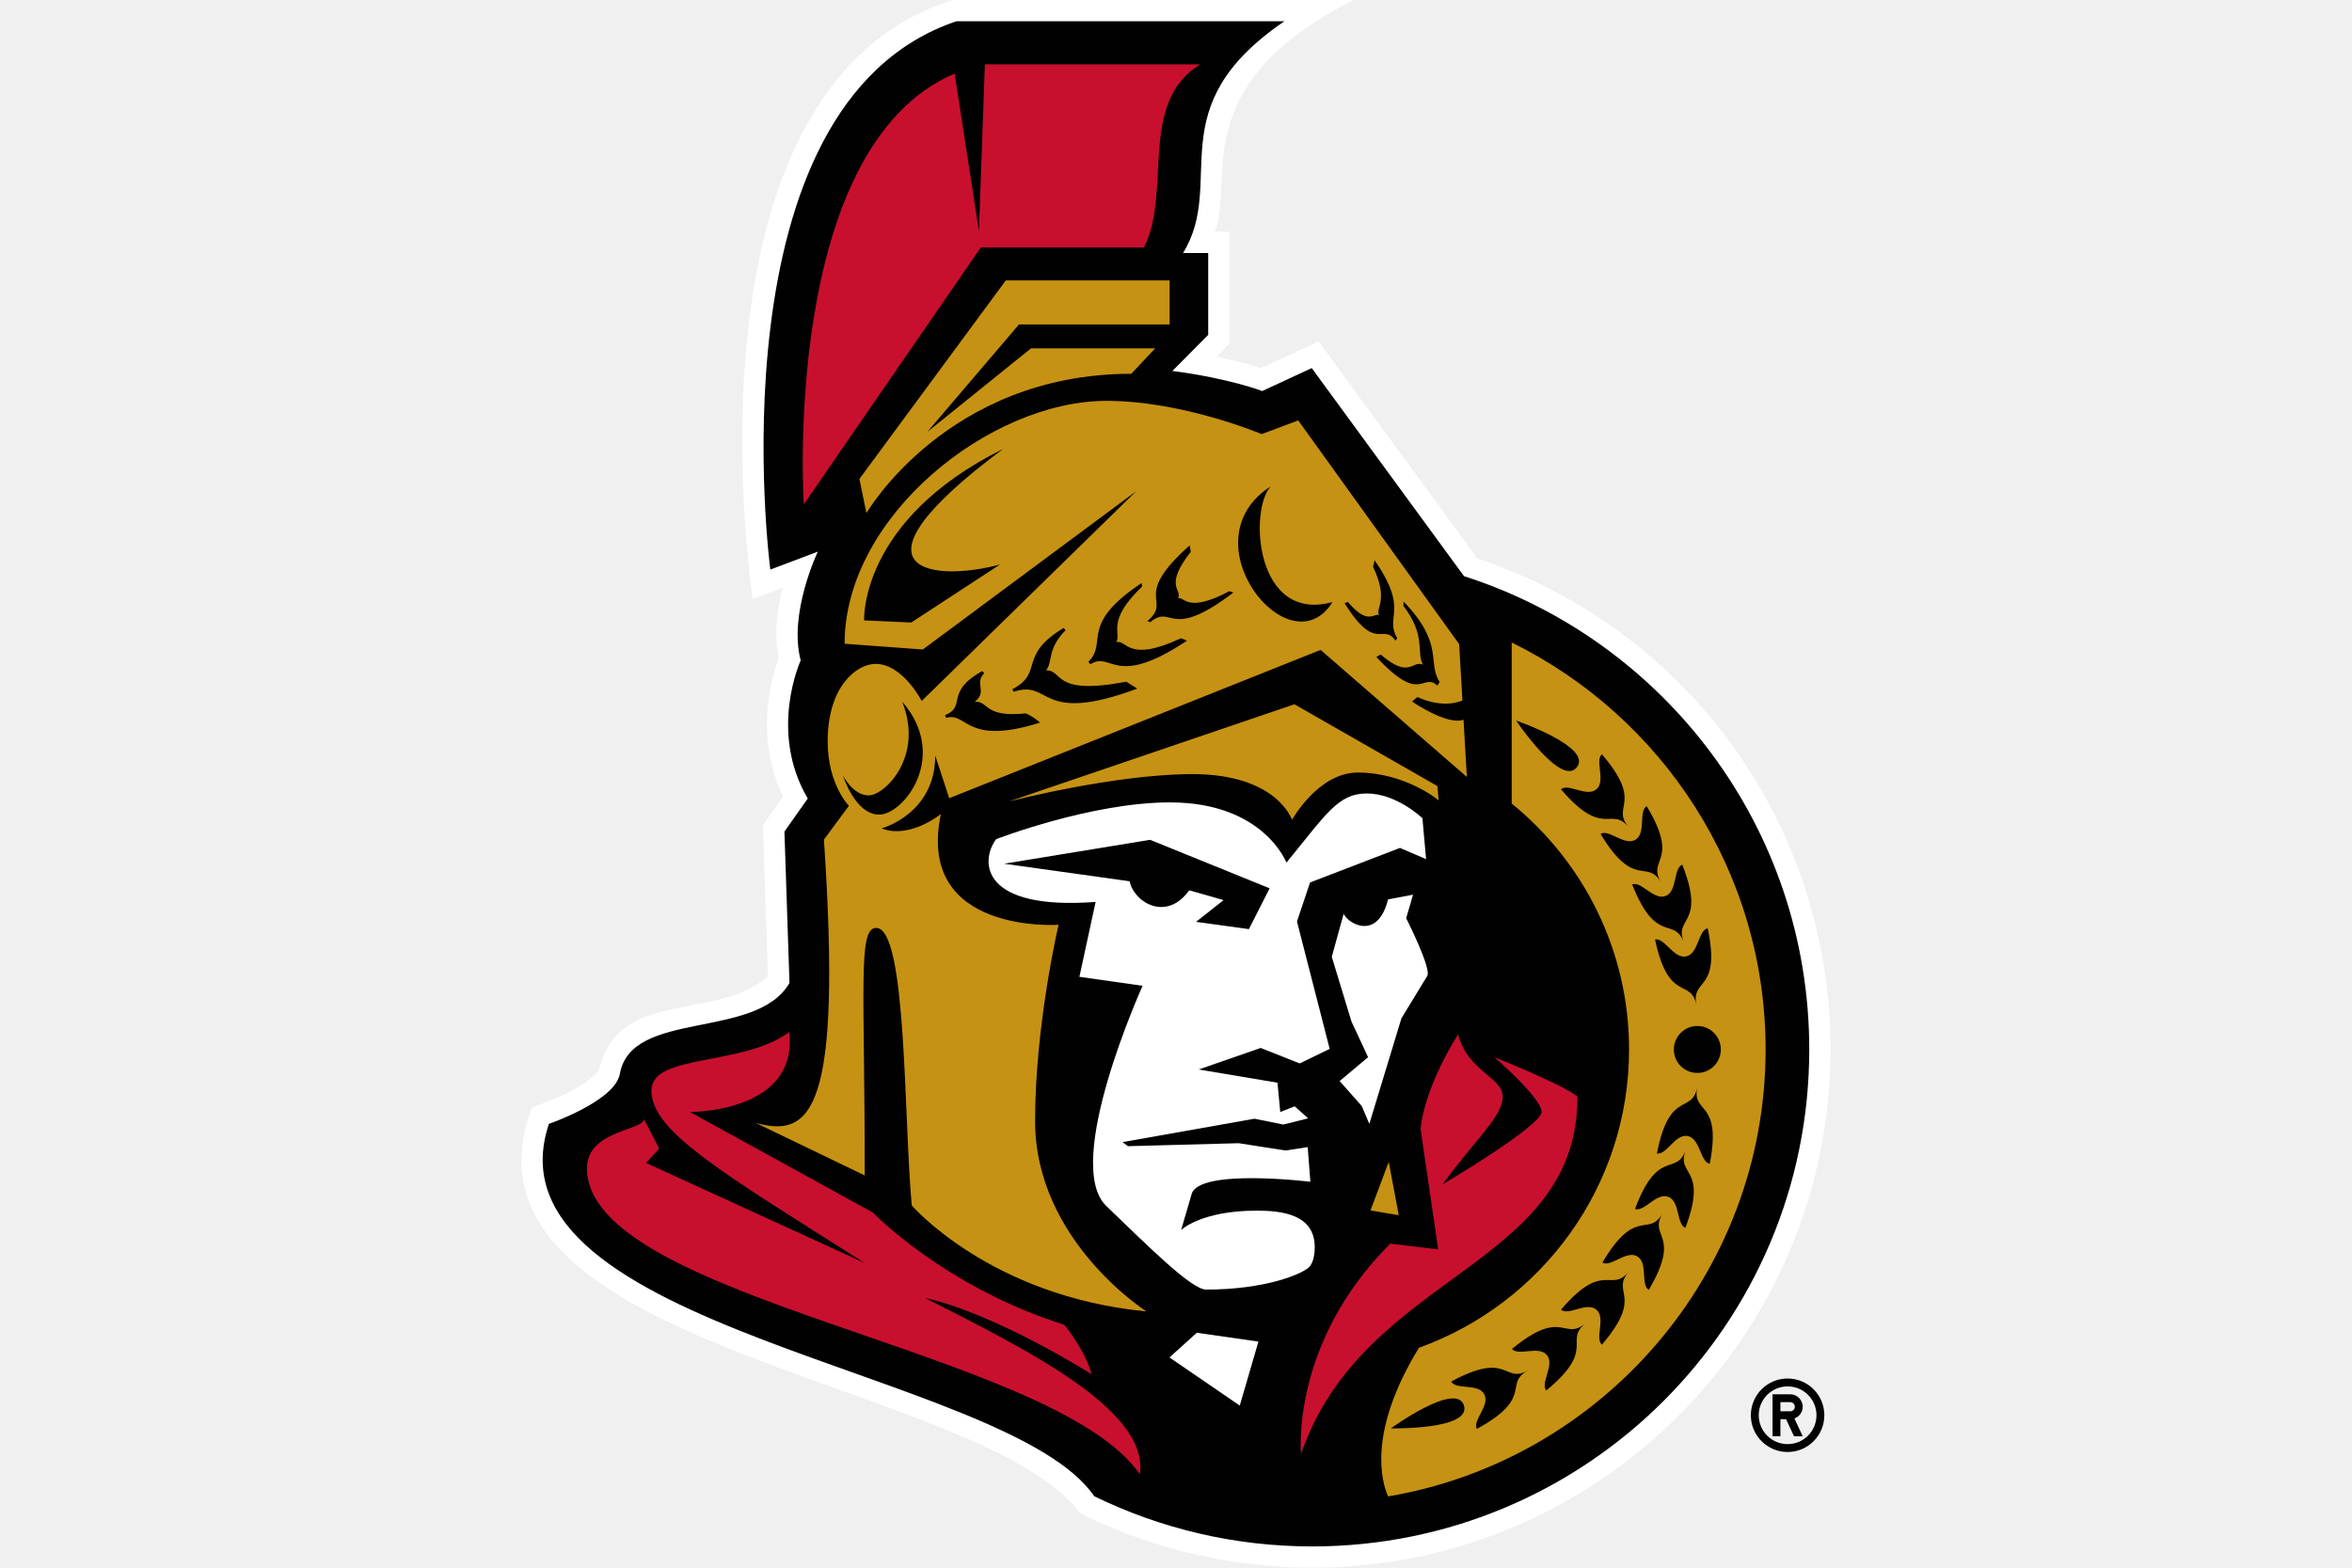
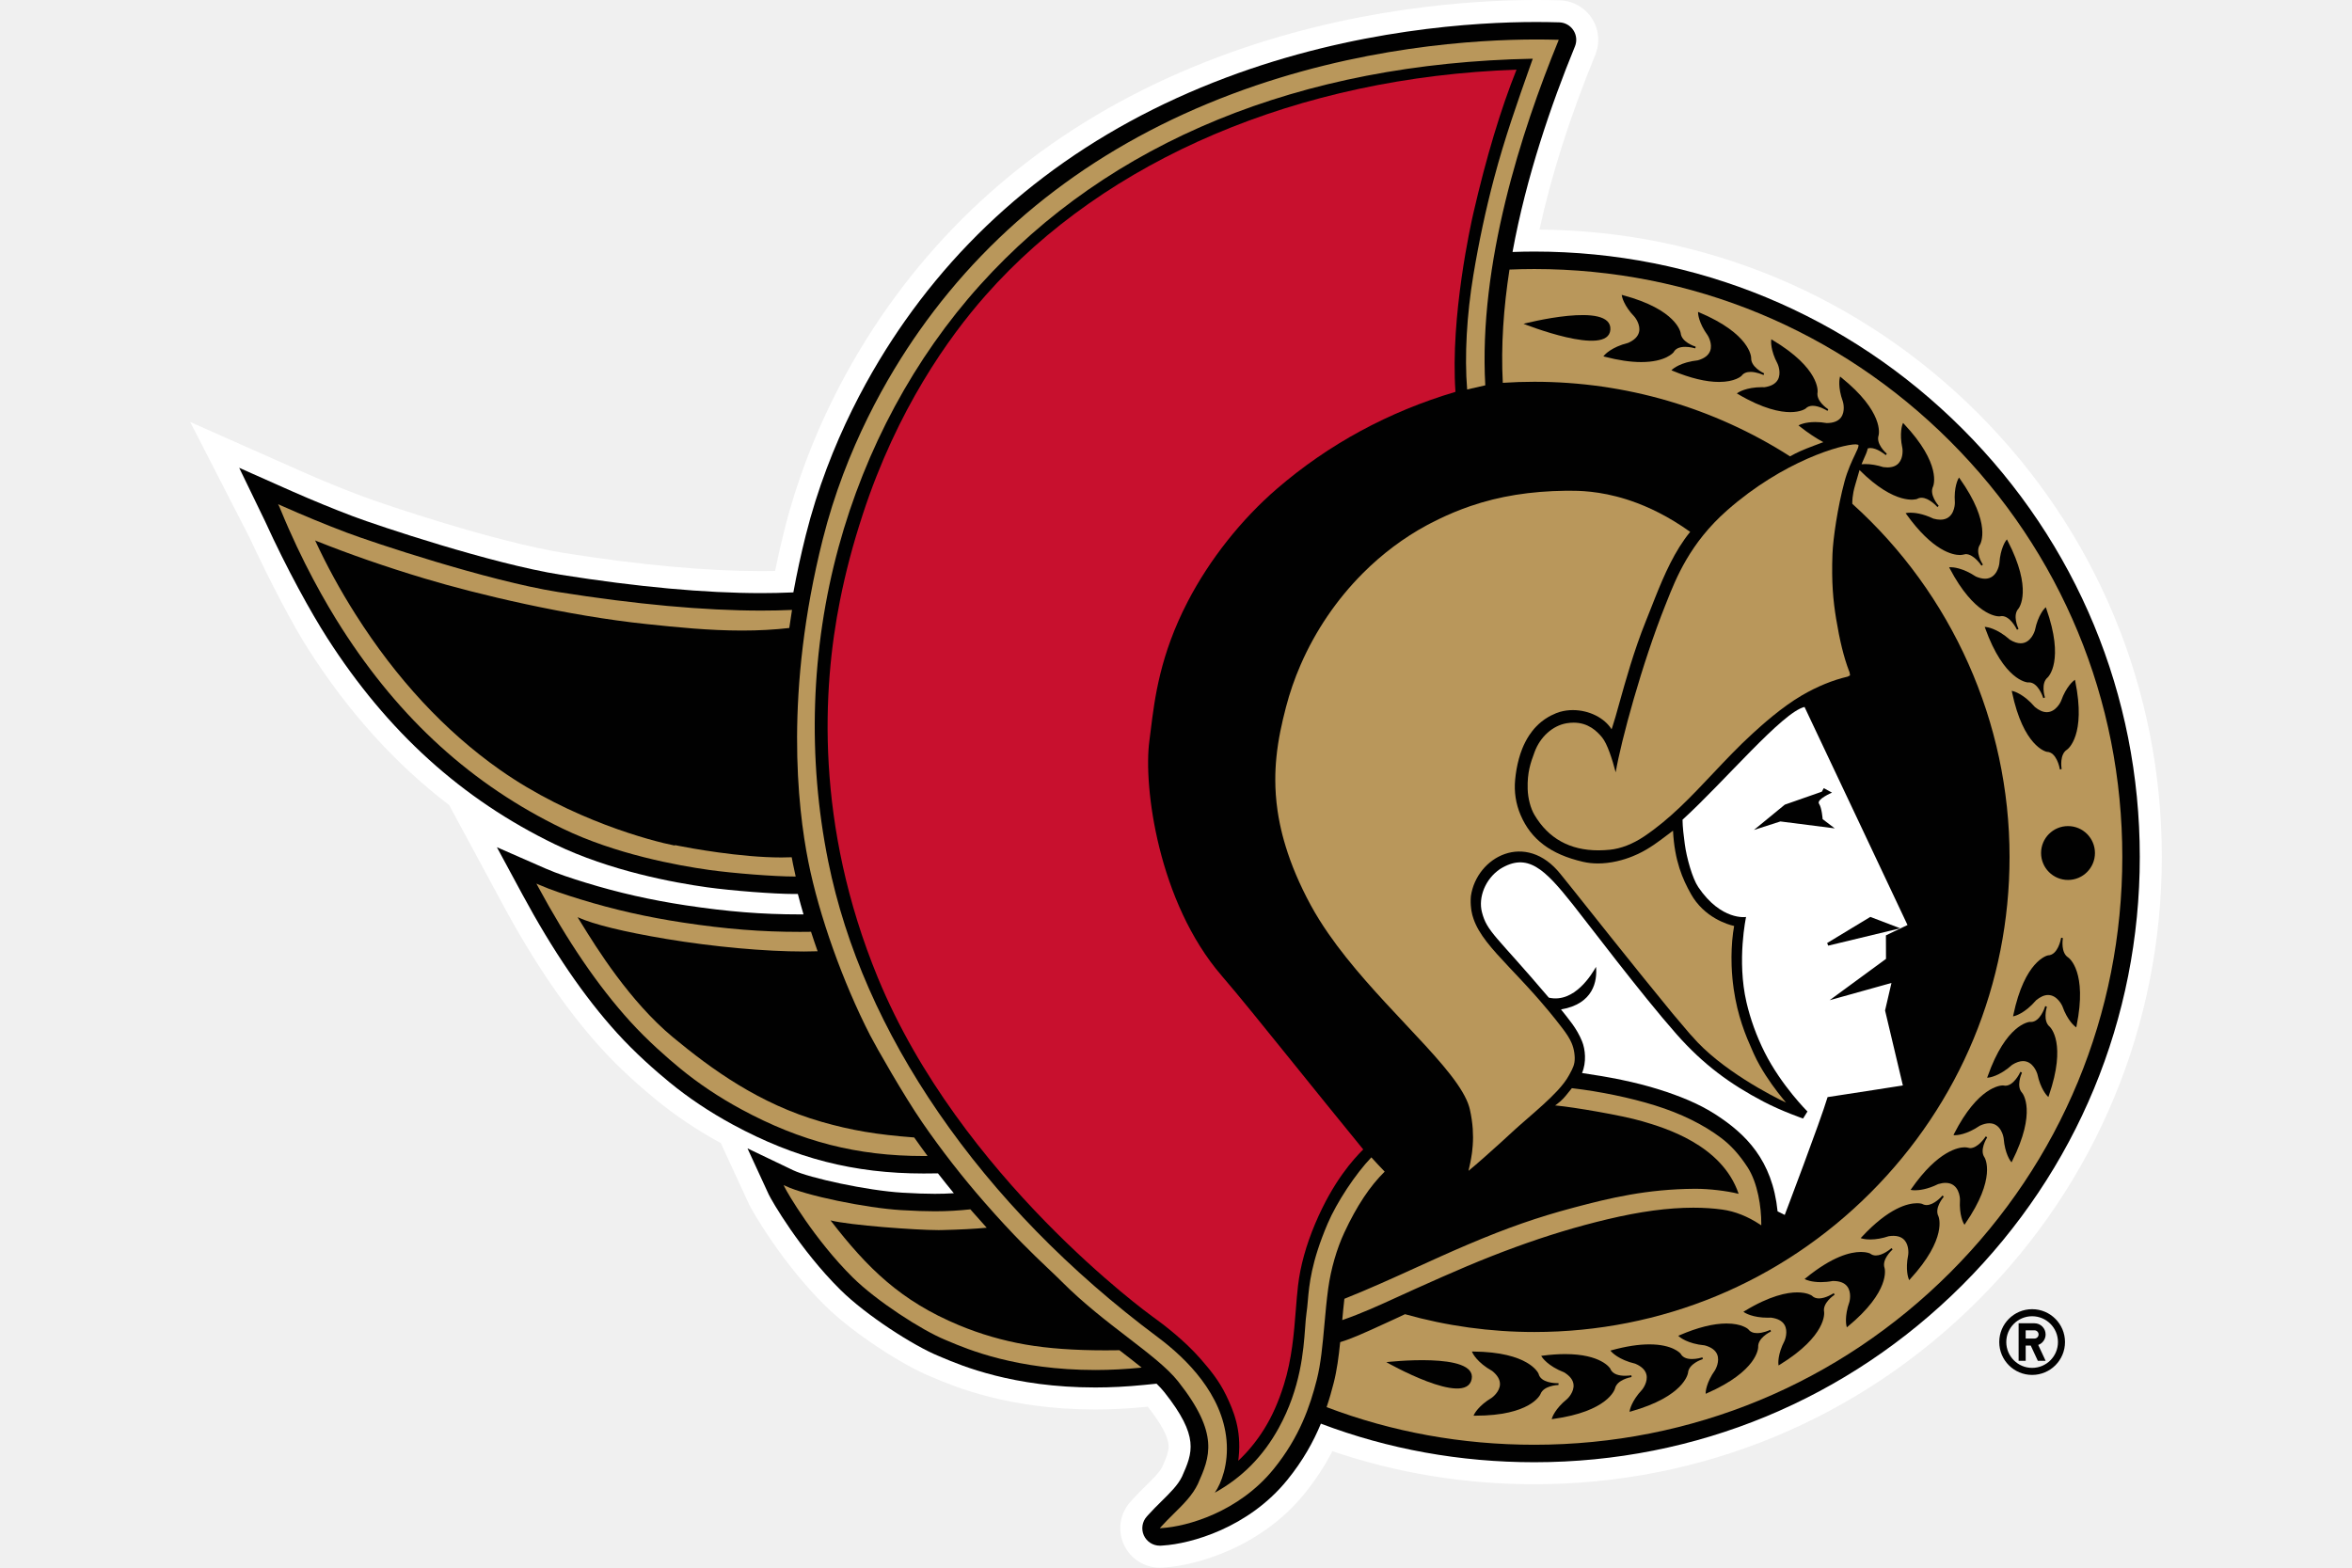
- <svg xmlns="http://www.w3.org/2000/svg" viewBox="0 0 960 640">
-   <path fill="#010101" d="M729.636 562.769c-8.282 0-15.006 6.713-15.006 15 0 8.279 6.724 15.002 15.006 15.002 8.281 0 14.994-6.723 14.994-15.001 0-8.288-6.713-15.001-14.994-15.001zm0 26.783a11.772 11.772 0 0 1-11.783-11.782c0-6.51 5.265-11.774 11.783-11.774 6.51 0 11.78 5.264 11.78 11.774 0 6.512-5.27 11.782-11.78 11.782zm6.163-15.259a5.085 5.085 0 0 0-5.09-5.082h-7.228v17.122h3.213v-6.954H729l3.246 6.954h3.553l-3.389-7.25a5.095 5.095 0 0 0 3.39-4.79zm-5.09 1.872h-4.015v-3.747h4.015c1.033 0 1.877.839 1.877 1.875a1.878 1.878 0 0 1-1.877 1.872z" />
-   <path fill="#FFF" d="M603.02 227.975l-64.81-88.564-23.525 10.886c-3.57-1.142-9.707-2.91-18.185-4.648l5.327-5.372V94.61h-5.977C504.184 73.716 483.405 35 552.442 0H388.939c-114.328 35.912-81.685 244.523-81.685 244.523l12.298-4.65s-4.676 14.817-1.712 28.791c0 0-11.892 28.58 1.81 56.517l-8.248 11.674 2.061 61.736c-21.516 18.776-61.142 4.496-68.989 38.268-6.363 8.522-27.283 15.132-27.283 15.132-37.772 99.012 182.368 110.55 223.555 165.618 0 0 39.314 22.39 94.84 22.39 116.654 0 211.562-94.899 211.562-211.56 0-91.334-57.823-171.461-144.128-200.464z" />
-   <path fill="#010101" d="M597.56 235.221l-62.155-84.95-20.221 9.368s-13.386-5.169-36.65-8.205l14.61-14.733v-33.403h-10.267c17.927-29.128-10.388-59.39 41.378-94.619h-133.89C289.291 42.763 314.42 232.531 314.42 232.531l19.384-7.333s-12.079 25.304-6.981 44.397c0 0-13.306 28.87 2.871 56.404l-9.517 13.48 2.06 61.799c-13.501 23.472-64.53 10.68-69.223 37.088-1.98 11.155-28.96 20.44-28.96 20.44-28.264 84.287 187.103 100.145 222.565 152.016 26.859 13.12 57.054 20.499 88.968 20.499 112.05 0 202.884-90.834 202.884-202.882 0-90.42-59.178-167.03-140.91-193.218z" />
-   <g fill="#C8102E">
-     <path d="M399.563 94.32l-9.917-64.28c-71.047 30.32-61.565 175.861-61.565 175.861l72.236-104.862h66.62c11.532-22.815-2.576-59.188 22.955-74.776h-87.897l-2.432 68.058zM377.56 529.863c29.091 6.515 68.007 31.154 68.007 31.154-2.864-10.263-11.172-20.18-11.172-20.18-48.906-15.432-78.196-45.87-78.196-45.87l-74.56-40.987s44.41.262 40.43-32.587c-19.18 14.101-56.18 8.611-56.18 23.864 0 16.729 29.34 33.75 87.114 70.39l-89.32-40.897 5.393-5.824-6.195-11.967c-.619 4.598-23.308 4.672-23.308 19.952 0 53.89 190.661 73.975 225.651 124.939 4.077-26.535-48.084-51.76-87.664-71.987zM629.216 453.933c0 5.728-40.371 29.551-40.371 29.551 13.55-18.682 24.495-27.698 24.495-35.788 0-7.987-14.294-10.167-18.192-25.457-14.597 23.534-15.322 38.632-15.322 38.632l7.188 49.195-19.552-2.363c-40.923 40.917-36.41 85.817-36.41 85.817 25.719-74.433 112.815-75.507 112.815-145.815-6.498-5.245-33.899-16.086-33.899-16.086s19.248 16.587 19.248 22.314z" />
+ <svg xmlns="http://www.w3.org/2000/svg" viewBox="0 0 960 640" xml:space="preserve">
+   <path fill="#FFF" d="M807.358 168.725c-47.88-47.875-111.376-74.466-178.997-75.003 4.87-22.296 12.45-46.097 22.62-70.942l.187-.469a16.124 16.124 0 0 0-1.453-14.892A16.134 16.134 0 0 0 636.654.14l-.474-.011A326.394 326.394 0 0 0 626.999 0c-25.356 0-75.93 3.023-129.77 23.285-56.891 21.407-102.393 55.928-135.253 102.61-13.545 19.246-31.796 50.563-41.812 90.46a376.57 376.57 0 0 0-3.806 16.738c-1.868.038-3.747.054-5.631.054-22.482 0-49.552-2.48-80.443-7.388-27.442-4.364-73.145-19.65-82.965-23.365a482.88 482.88 0 0 1-21.29-8.654l-8.291-3.662-40.11-17.809 24.1 46.954c9.373 19.986 17.936 36.177 24.233 46.012 16.403 25.612 35.356 46.608 57.348 63.422l21.929 40.61c12.9 23.924 25.973 43.052 39.955 58.487 7.781 8.585 16.393 16.122 22.242 20.928 8.058 6.626 17.063 12.678 26.771 17.984l11.422 24.77c1.203 2.598 13.253 23.86 31.078 41.52 11.506 11.4 31.875 24.393 42.887 28.895l1.357.57c8.389 3.555 30.668 12.992 66.136 12.992 6.558 0 13.45-.357 20.491-1.054l.895-.09c5.311 6.754 8.08 11.8 8.462 15.402.282 2.592-.702 4.998-2.618 9.325-1.006 2.028-3.566 4.55-6.53 7.473l-.118.117c-1.767 1.746-3.773 3.726-5.732 5.919l-.57.638a16.06 16.06 0 0 0-2.485 17.788c2.682 5.508 8.372 9.069 14.498 9.069.335 0 .67-.01 1.016-.027l.847-.058c12.827-.804 39.305-8.043 57.173-30.088 4.481-5.53 8.255-11.272 11.411-17.393 26.26 8.957 53.947 13.497 82.438 13.497 68.409 0 132.719-26.644 181.094-75.013 48.37-48.38 75.014-112.69 75.014-181.1 0-68.403-26.644-132.718-75.014-181.093" />
+   <path fill="#010101" d="M801.004 175.079c-46.678-46.677-108.731-72.38-174.745-72.38-2.9 0-5.892.065-8.899.171 5.631-30.838 15.914-60.542 25.293-83.47l.186-.463a7.117 7.117 0 0 0-.639-6.59 7.142 7.142 0 0 0-5.78-3.225l-.49-.01a309.212 309.212 0 0 0-8.93-.129c-24.744 0-74.099 2.954-126.604 22.711-55.172 20.758-99.268 54.193-131.069 99.374-13.109 18.618-30.769 48.913-40.45 87.474a369.252 369.252 0 0 0-5.056 23.29l-.868.038c-3.986.175-8.1.266-12.225.266-22.956 0-50.499-2.523-81.858-7.5-28.113-4.47-74.727-20.054-84.733-23.838-7.893-2.986-16.127-6.36-24.51-10.05l-3.8-1.68-18.197-8.086 10.538 21.769c9.017 19.778 18.847 37.464 25.362 47.64 24.541 38.322 54.964 65.897 93.003 84.296 22.471 10.869 48.514 15.654 62.038 17.538 10.128 1.41 27.383 2.74 35.505 2.74h.011l1.565-.015c.708 2.74 1.48 5.524 2.31 8.345-.485 0-.969.005-1.448.005-15.499 0-29.454-1.112-46.672-3.714-14.248-2.156-27.56-5.174-40.695-9.213-5.663-1.746-11.565-3.652-16.414-5.775l-19.922-8.73 10.331 19.135c12.56 23.275 25.223 41.829 38.71 56.715 7.414 8.18 15.669 15.403 21.29 20.023 7.791 6.408 16.53 12.252 25.973 17.372 25.488 13.801 49.498 19.96 77.84 19.96.361 0 .728-.006 1.101-.011l4.78-.043a378.895 378.895 0 0 0 6.482 8.106c-2.618.17-5.088.245-7.76.245-3.683 0-7.893-.15-13.242-.463-14.365-.846-38.007-6.03-44.511-9.133l-18.713-8.958 8.69 18.847c1.065 2.288 12.615 22.428 29.253 38.912 10.448 10.346 29.778 22.8 40.035 26.99l1.389.585c7.925 3.358 28.985 12.278 62.623 12.278h.005c6.265 0 12.854-.34 19.597-1.01l5.381-.538c1.24 1.213 2.326 2.39 3.225 3.523 14.318 18.107 11.507 24.605 7.18 34.372-1.65 3.465-4.769 6.536-8.377 10.097l-.106.106c-1.762 1.74-3.583 3.534-5.355 5.52l-.57.633a7.133 7.133 0 0 0 5.318 11.885c.149 0 .298 0 .452-.011l.846-.059c11.364-.708 34.846-7.153 50.755-26.777 6.45-7.957 10.703-15.7 13.705-22.97 27.548 10.447 56.859 15.748 87.122 15.748 66.008 0 128.067-25.707 174.744-72.384s72.379-108.737 72.379-174.74c0-66.008-25.702-128.067-72.38-174.744" />
+   <path fill="#B9975B" d="M866.25 349.82c0 64.103-24.962 124.369-70.293 169.7-45.325 45.325-105.59 70.292-169.693 70.292-29.518 0-58.014-5.173-84.79-15.355 1.154-3.428 2.085-6.733 2.884-9.862 1.32-5.152 2.06-10.762 2.656-16.67 2.48-.74 5.838-1.985 12.513-4.987 7.92-3.566 13.108-6.03 13.944-6.424 17.096 4.822 34.856 7.27 52.793 7.27 51.808 0 100.513-20.177 137.152-56.811 36.634-36.634 56.811-85.344 56.811-137.152 0-54.869-23.392-107.395-64.182-144.146-.027-.65-.064-3.572 1.181-7.697.298-.984.602-2.043.9-3.092.298-1.059.585-2.06.867-2.986 14.647 14.647 23.174 11.938 23.477 11.8a3.54 3.54 0 0 1 1.831-.495c3.002 0 6.11 3.38 6.456 3.763l.043.053.053-.058-.053.048.245-.256.25-.26v-.006c-.426-.484-3.902-4.64-2.278-7.904.154-.362 3.608-9.08-11.874-25.52l-.384-.41-.213.521c-.058.15-1.383 3.598-.074 9.745l.053.405c0 .037.42 3.518-1.506 5.706-1.043 1.186-2.608 1.788-4.636 1.788l-1.671-.117c-2.603-.83-5.099-1.25-7.414-1.25l-1.49.063c.276-.702.59-1.426.952-2.203.666-1.432 1.294-2.88 1.608-4.263l.974-.155c2.826 0 5.945 2.565 6.312 2.874l.053.048.043-.064-.048.059.213-.293.207-.293c-.462-.404-4.508-4.055-3.342-7.51.101-.383 2.32-9.495-15.286-23.642l-.442-.356-.133.548c-.037.154-.872 3.758 1.272 9.665l.102.389c.01.037.974 3.688-.895 6.131-1.139 1.496-3.118 2.257-5.817 2.262a26.916 26.916 0 0 0-4.604-.415c-4.13 0-6.307 1.07-6.397 1.118l-.5.25.441.351c3.625 2.88 6.829 4.945 9.698 6.488l-.932.352c-.83.314-1.682.644-2.592.968-2.24.81-4.45 1.735-5.908 2.374a44.389 44.389 0 0 0-4.146 2.113c-31.141-19.922-67.232-30.454-104.377-30.454-4.274 0-8.59.143-12.875.425-.804-15.147.33-30.784 2.725-46.235 3.38-.144 6.776-.219 10.15-.219 64.103 0 124.368 24.968 169.693 70.293 45.33 45.33 70.293 105.596 70.293 169.699" />
+   <path fill="#FFF" d="m772.024 401.285-2.608 11.236 7.265 30.609s-21.262 3.332-30.726 4.758c-2.91 9.767-17.489 48.093-17.489 48.093l-2.917-1.442c-2.118-20.939-13.018-31.647-25.467-39.663-6.988-4.492-14.972-7.573-22.588-9.995-10.288-3.268-20.965-5.248-31.764-6.829 1.863-4.385 1.346-9.67-.006-12.976-2.214-5.429-5.556-9.122-8.574-12.976 13.29-2.262 14.828-11.661 14.296-17.393-1.677 2.927-8.782 14.95-19.272 12.582-21.561-25.404-25.234-26.782-27.32-34.979-1.49-5.854 1.261-13.38 7.414-17.537 11.251-6.993 18.272.107 29.656 14.419 6.052 7.605 27.91 36.607 42.281 52.91 10.99 12.475 21.987 20.5 35.612 27.638 7.489 3.928 16.132 6.888 16.132 6.888l1.788-2.859s-10.66-10.623-17.451-24.12c-3.338-6.627-5.86-13.658-7.452-20.513-3.97-17.128-.154-34.782-.154-34.782s-10.097 1.666-19.496-12.183c-2.464-3.63-4.774-12.092-5.504-17.484-.516-3.843-.878-6.823-.936-10.032 17.276-15.76 40.796-43.953 49.796-46.044 2.72 5.647 42.036 89.022 42.036 89.022l-8.814 4.23.037 9.592-23.013 16.877 25.239-7.047z" />
+   <path fill="#C8102E" d="M505.402 596.347c.106-.766.165-1.309.18-1.474 1.15-11.177-2.054-18.92-5.141-25.297-2.911-6.014-6.749-10.629-10.432-14.84-6.573-7.53-15.19-14.103-19.735-17.35-.782-.559-78.484-56.774-111.978-138.27-25.707-62.5-22.588-118.21-15.45-153.94 2.357-11.81 5.28-22.875 9.196-34.84l.123-.393c13.976-42.755 34.968-72.188 50.116-89.352 49.082-55.635 127.901-89.108 216.71-92.147-6.429 16.037-12.353 35.74-17.632 58.653-.985 4.29-9.426 42.094-7.292 72.874-27.282 8.1-51.755 21.37-72.762 39.46-14.631 12.598-27.591 28.975-36.496 46.113-11.326 21.811-13.513 39.524-15.11 52.457-.192 1.56-.378 3.06-.57 4.492-2.496 18.586 3.593 65.774 29.497 95.82 7.1 8.244 16.957 20.47 29.438 35.941l.16.202c8.298 10.289 17.66 21.897 28.193 34.793-3.795 3.81-12.22 12.79-19.63 30.359-3.704 8.782-6.05 17.27-6.977 25.223-.367 3.13-.623 6.413-.9 9.878-.745 9.458-1.58 20.113-4.901 30.667-2.22 7.063-4.774 12.795-8.032 18.038-3.023 4.875-6.802 9.458-10.575 12.933" />
+   <path fill="#010101" d="m763.394 374.32-17.623 10.671.437 1.065 29.385-7.079zM743.926 334.402s-.282-4.508-1.464-6.28c-1.181-1.772 5.29-4.535 5.29-4.535l-3.347-1.83-.809 1.452-15.11 5.29-12.593 10.326 10.8-3.475 22.188 2.831-4.955-3.779z" />
+   <g fill="#010101">
+     <path d="M683.116 143.779c.756-1.448 2.342-2.177 4.71-2.177 1.933 0 3.716.5 4.056.601l.07.016.095-.34.043-.362c-.591-.186-5.76-1.89-6.094-5.525-.064-.393-1.709-9.623-23.525-15.466l-.543-.144.096.553c.026.16.718 3.806 5.088 8.356l.234.288c.021.032 2.374 2.991 1.65 5.977-.442 1.83-1.948 3.32-4.412 4.412-6.962 1.74-9.67 4.945-9.783 5.083l-.357.436.543.139c5.541 1.453 10.55 2.187 14.882 2.187 9.947 0 13.082-3.816 13.247-4.034" />
+     <path d="M714.518 151.827c2.352 0 4.758 1.038 5.221 1.246l.064.031.149-.33.09-.35c-.558-.267-5.444-2.667-5.28-6.313-.005-.394-.356-9.767-21.156-18.559l-.521-.219.02.56c.006.16.187 3.863 3.876 8.968l.197.33c.02.032 1.942 3.289.814 6.147-.692 1.746-2.39 3.018-4.982 3.758-7.132.76-10.256 3.565-10.39 3.688l-.415.378.522.218c7.25 3.012 13.604 4.545 18.9 4.545 6.54 0 9.064-2.347 9.213-2.496.761-1.064 2.001-1.602 3.678-1.602" />
+     <path d="M741.868 160.107c.048-.388.99-9.718-18.4-21.3l-.484-.293-.059.565c-.015.159-.346 3.842 2.598 9.399l.154.367c.016.037 1.474 3.523-.042 6.2-.927 1.634-2.784 2.657-5.45 3.034l-.959-.016c-6.53 0-9.707 2.145-9.84 2.236l-.464.314.485.287c10.288 6.073 17.266 7.35 21.305 7.35 4.231-.005 6.126-1.335 6.26-1.437.718-.76 1.702-1.15 2.921-1.15 2.65 0 5.589 1.81 5.935 2.028l.064.038.191-.304.139-.335c-.517-.335-5.025-3.39-4.354-6.983M800.975 226.492l1.357-.277c3.183 0 6.078 4.183 6.398 4.662l.037.053.298-.202.26-.25c-.335-.516-3.23-5.13-1.165-8.143.202-.341 4.827-8.495-8.228-26.92l-.33-.458-.282.49c-.075.132-1.88 3.384-1.416 9.68l-.01.362c0 .272-.144 6.67-5.882 6.67-.883 0-1.868-.155-2.874-.432-4.396-2.113-7.76-2.427-9.367-2.427-.89 0-1.384.09-1.405.096l-.554.106.33.458c10.762 14.999 18.873 16.622 21.864 16.622l.969-.09z" />
+     <path d="m816.155 251.62.9-.117c3.395 0 5.897 4.965 6.174 5.53l.031.058.32-.154.298-.219c-.266-.553-2.491-5.53-.032-8.223.25-.308 5.955-7.75-4.44-27.799l-.26-.5-.34.447c-.102.128-2.321 3.082-2.742 9.351l-.058.405c-.043.24-.953 5.86-5.79 5.86-1.134 0-2.412-.314-3.742-.894-5.45-3.614-9.469-3.8-10.22-3.8l-.691.032.26.495c9.98 18.995 19.119 19.538 20.13 19.538l.202-.01z" />
+     <path d="m827.717 278.606.437-.027c3.65 0 5.599 5.679 5.823 6.355l.02.074.341-.116.325-.165c-.18-.591-1.703-5.823 1.107-8.154.288-.272 6.967-6.856-.559-28.145l-.186-.532-.404.394c-.117.111-2.731 2.735-4.013 8.904l-.107.372c-.016.048-1.549 5.057-5.743 5.057-1.341 0-2.826-.5-4.38-1.459-5.376-4.753-9.554-5.173-9.73-5.184l-.564-.053.197.532c7.638 21.253 16.979 22.12 17.436 22.147" />
+     <path d="M830.583 288.64c-4.662-5.445-8.75-6.44-8.92-6.483l-.543-.123.112.549c4.636 22.103 13.764 24.254 14.216 24.344 3.954.075 5.19 6.387 5.322 7.132l.016.075.352-.064.34-.128c-.096-.607-.883-5.998 2.225-7.92.32-.223 7.845-5.822 3.332-27.953l-.117-.548-.453.335c-.122.096-3.082 2.337-5.2 8.266l-.154.346c-.021.048-1.99 4.274-5.684 4.274-1.533 0-3.178-.724-4.844-2.103M657.292 134.579c.798-11.816-35.447-2.39-35.447-2.39s34.675 13.812 35.447 2.39M636.072 565.065l.07.346v-.043l.01.043-.021-.718-.314.005c-1.166 0-6.999-.186-7.83-3.875-.149-.362-4.066-8.883-26.643-9.064h-.565l.235.511c.069.16 1.847 3.96 8.058 7.425 2.15 1.73 3.21 3.56 3.161 5.445-.08 3.07-3.124 5.312-3.156 5.338l-.197.154c-5.487 3.274-7.121 6.653-7.19 6.797l-.24.51.772.006c22.402 0 26.378-8.43 26.543-8.808 1.266-3.407 6.7-3.705 7.318-3.726l-.01-.346z" />
+     <path d="m665.915 562.173-.058-.34.117.33-.006-.038.016.037-.122-.707-.07.01.06.229v.112l-.06-.34c-.265.042-1.234.185-2.442.185-2.284 0-5.18-.49-6.084-2.906-.149-.244-3.763-5.945-18.426-5.945-2.837 0-5.94.219-9.224.65l-.553.074.298.474c.096.15 2.384 3.667 9.01 6.238 2.37 1.42 3.673 3.087 3.88 4.955.347 3.06-2.357 5.695-2.384 5.721l-.303.288c-4.875 3.955-6.009 7.478-6.052 7.627l-.17.537.559-.074c22.375-3.066 25.164-12.018 25.276-12.423.782-3.534 6.1-4.582 6.733-4.694h.005z" />
+     <path d="m694.86 554.143-.074.02c-.362.113-2.21.655-4.178.655-2.29 0-3.843-.713-4.636-2.176-.123-.155-3.204-3.811-12.769-3.811-4.45 0-9.612.803-15.344 2.384l-.543.15.362.43c.117.133 2.869 3.306 9.793 4.934 2.534 1.08 4.056 2.55 4.524 4.375.767 2.975-1.549 5.967-1.575 5.999l-.218.282c-4.317 4.609-4.961 8.27-4.988 8.425l-.09.559.543-.155c21.737-6.12 23.264-15.376 23.323-15.786.282-3.62 5.434-5.392 6.02-5.583l-.107-.33.165.314-.011-.037.021.032-.218-.681z" />
+     <path d="m722.572 542.892-.064.032.122.202.032.107-.154-.309c-.469.218-2.927 1.315-5.307 1.315-1.623 0-2.837-.522-3.64-1.602-.101-.096-2.57-2.326-8.851-2.326-5.365 0-11.821 1.612-19.187 4.795l-.517.224.42.372c.128.117 3.29 2.88 10.374 3.54 2.661.718 4.375 1.964 5.088 3.704 1.166 2.842-.713 6.126-.734 6.153l-.117.234c-3.694 5.205-3.832 8.957-3.832 9.117l-.016.564.516-.229c20.683-9.064 20.922-18.441 20.917-18.857-.213-3.619 4.64-6.088 5.2-6.36l-.15-.314.203.287-.016-.031.021.031-.308-.649z" />
+     <path d="m748.466 527.928-.053.037.143.187.043.106-.186-.293c-.33.219-3.31 2.108-5.993 2.108-1.182 0-2.145-.372-2.917-1.15-.074-.053-1.91-1.314-5.966-1.314-4.066 0-11.097 1.32-21.465 7.627l-.48.292.469.31c.128.084 3.21 2.107 9.484 2.107l1.278-.032c2.735.34 4.604 1.341 5.556 2.964 1.55 2.656.139 6.164.123 6.2l-.085.235c-2.944 5.669-2.56 9.41-2.54 9.57l.065.559.479-.293c19.235-11.837 18.176-21.151 18.117-21.566-.713-3.556 3.758-6.675 4.269-7.015l-.192-.293.24.26-.022-.036.032.032-.399-.602z" />
+     <path d="m772.045 509.534-.053.043v.005c-.362.309-3.486 2.96-6.34 2.96-.877 0-1.644-.25-2.346-.794-.048-.021-1.288-.644-3.752-.644-4.311 0-11.726 1.858-22.546 10.688l-.431.356.505.245c.086.043 2.172 1.032 6.11 1.032 1.56 0 3.21-.154 4.839-.468h.202c2.666 0 4.593.745 5.721 2.204 1.88 2.416.974 6.057.964 6.094l-.053.245c-2.135 6.02-1.23 9.67-1.193 9.83l.139.543.436-.357c17.415-14.375 15.078-23.46 14.967-23.86-1.203-3.427 2.794-7.126 3.252-7.542l-.23-.255.278.218-.027-.032.032.027-.474-.538z" />
+     <path d="m792.859 488.06-.043.053c-.351.405-3.443 3.848-6.456 3.848-.638 0-1.24-.16-1.841-.5-.032-.01-.735-.25-2.055-.25-3.656 0-11.454 1.799-22.61 13.822l-.377.415.527.176c.048.01 1.219.383 3.348.383 2.373 0 4.944-.452 7.573-1.33 2.89-.443 5.067.095 6.408 1.596 1.933 2.166 1.565 5.626 1.56 5.663l-.048.41c-1.23 6.158.144 9.59.202 9.74l.219.521.377-.415c15.27-16.643 11.704-25.318 11.534-25.702-1.66-3.225 1.788-7.44 2.182-7.909l-.26-.228.303.18-.032-.026.037.021-.548-.468z" />
+     <path d="m810.513 463.914-.038.059c-.33.5-3.182 4.742-6.376 4.742l-1.384-.277-.803-.058c-2.337 0-10.805 1.219-21.748 16.909l-.319.463.554.096c.015.005.452.08 1.24.08 1.628 0 5.03-.336 9.447-2.528 1.096-.33 2.113-.496 3.018-.496 5.636 0 5.865 6.318 5.87 6.59l.011.32c-.383 6.333 1.469 9.574 1.549 9.707l.287.49.314-.469c12.822-18.59 8.09-26.686 7.872-27.037-2.086-2.96.73-7.595 1.07-8.144h.005l-.293-.186.325.133-.037-.021.042.016-.606-.389z" />
+     <path d="m825.287 437.931-.314-.143.34.09-.037-.021.038.01-.65-.298-.032.064c-.271.58-2.73 5.605-6.142 5.605l-.926-.118h-.095c-1.006 0-10.118.554-19.911 19.8l-.203.527h.586c.745 0 4.742-.192 10.166-3.896 1.415-.65 2.714-.98 3.869-.98 4.769 0 5.743 5.546 5.78 5.78l.07.41c.5 6.26 2.762 9.187 2.857 9.314l.352.442.25-.506c10.134-20.187 4.332-27.548 4.066-27.873-2.486-2.645-.32-7.648-.064-8.207" />
+     <path d="M835.454 411.023v-.005l-.33-.107.351.048-.037-.01h.037l-.681-.208-.021.064c-.213.67-2.135 6.403-5.812 6.403l-.469-.027c-.393.032-9.724.963-17.223 22.269l-.186.532.559-.053c.175-.016 4.353-.468 9.644-5.216 1.612-1.016 3.108-1.527 4.454-1.527 4.163 0 5.727 4.97 5.743 5.019l.085.228c1.315 6.26 3.982 8.905 4.099 9.017l.404.393.186-.532c7.377-21.348.655-27.878.352-28.166-2.8-2.288-1.341-7.494-1.155-8.122" />
+     <path d="M844.197 390.906c-3.087-1.906-2.305-7.303-2.21-7.91l-.34-.058.277-.01.074.01-.037-.01h.037l-.702-.118-.01.07h-.006c-.128.729-1.357 7.057-5.386 7.148-.383.08-9.506 2.24-14.126 24.35l-.117.548.548-.128c.17-.043 4.253-1.032 8.868-6.445 1.708-1.427 3.358-2.145 4.89-2.145 3.69 0 5.664 4.22 5.685 4.263l.112.224c2.123 6.024 5.125 8.297 5.253 8.388l.452.335.112-.554c4.497-22.13-3.034-27.719-3.375-27.958M565.837 556.086s32.53 18.56 34.846 6.94c2.235-11.224-34.846-6.94-34.846-6.94M844.087 337.245c-6.073 0-10.996 4.923-10.996 10.996s4.923 10.996 10.996 10.996c6.072 0 10.996-4.923 10.996-10.996s-4.923-10.996-10.996-10.996" />
  </g>
-   <g fill="#C69214">
-     <path d="M586.69 320.913l-58.36-33.394-116.654 39.706s43.232-11.203 75.044-11.203c34.565 0 40.63 18.663 40.63 18.663s10.696-19.298 26.83-19.298c19.49 0 33.042 11.36 33.042 11.36l-.531-5.834zM461.738 152.596l9.77-10.379H420.82l-42.355 34.135 37.45-43.907h61.47v-17.953h-66.86l-59.736 81.03 2.848 13.964s32.948-56.89 108.1-56.89z" />
-     <path d="M422.489 457.632c0-39.293 9.58-80.089 9.58-80.089s-58.438 4.039-48.03-45.214c0 0-12.74 10.368-24.226 5.86 0 0 21.914-5.83 21.914-29.76l5.713 17.431 151.588-60.54 59.686 51.864-1.35-23.352c-6.67 2.442-21.032-7.439-21.032-7.439l2.21-1.844s9.668 4.988 18.369 1.423l-1.335-23.007-65.687-91.332-14.92 5.593s-32.132-13.58-63.307-13.58c-47.615 0-106.928 47.11-106.928 99.157l31.933 2.343 87.134-64.654-87.595 85.671s-7.745-15.135-18.845-15.135c-7.679 0-19.537 9.167-19.537 31.617 0 17.653 8.669 26.312 8.669 26.312l-10.196 13.82c7.457 110.678-5.032 121.929-27.774 115.664l44.436 21.422c0-77.486-2.896-101.038 4.689-101.038 12.495 0 11.197 77.087 14.488 113.286 0 0 32.07 37.175 95.786 43.257 0 0-45.433-28.869-45.433-77.736zm-14.263-227.215l-36.286 23.726-19.229-.873s-2.129-40.824 56.727-70c-68.607 51.105-27.015 54.278-1.212 47.147zm164.667 15.163c16.831 17.471 9.503 24.804 14.717 32.829l-.9 1.48c-6.416-5.652-6.5 8.13-24.94-11.695l1.767-1c11.954 10.312 12.79 2.105 17.264 4.18-2.839-5.093 1.44-11.704-7.986-24.025l.078-1.769zm-22.723.174c8.009 9.456 10.292 4.66 12.688 5.313-1.45-3.122 4.075-6.024-2.42-19.642l.615-2.69c14.396 20.661 3.881 22.67 9.26 31.837l-.752.973c-5.169-7.497-7.994 5.255-20.764-15.31l1.373-.48zm-31.515-47.184c-8.91 9.638-6.383 55.91 25.225 47.222-17.385 27.936-60.072-24.908-25.226-47.222zm-33.068 24.082l.438 2.604c-11.134 14.282-3.364 15.231-5.167 18.978 2.595-.749 3.696 6.268 20.903-2.881l1.685.537c-26.49 20.182-24.678 4.488-33.986 12.11l-1.158-.454c10.466-8.762-6.896-9.445 17.284-30.894zm-19.633 15.376l.22 1.403c-14.93 14.328-8.312 18.94-10.56 22.756 4.386-1.346 4.333 8.714 26.437-1.643l2.444 1c-29.996 19.96-30.612 3.997-39.467 9.657l-.775-1.038c8.188-8.197-4.176-14.905 21.701-32.135zm-31.75 18.315l.723.944c-7.788 7.782-5.12 13.444-8.019 16.336 7.439 0 2.216 10.464 32.808 4.69l4.487 2.805c-40.592 15.097-34.883-3.912-50.49 1.308l-.48-1.076c13.046-6.804 2.003-13.732 20.97-25.007zM400.95 273.93l.752.933c-4.168 4.162 1.527 7.467-3.844 11.618 5.976-.298 3.477 6.535 20.79 4.757 3.151 1.24 5.867 3.756 5.867 3.756-30.637 9.678-29.62-4.534-38.377-1.92l-.414-1.095c9.042-3.73-.361-9.323 15.226-18.049zm-56.904 42.61s4.013 8.178 10.527 8.178c6.52 0 22.662-15.809 13.647-38.325 19.403 22.432.576 46.167-9.355 46.167-9.937 0-14.819-16.02-14.819-16.02zM566.828 474.351l-7.453 19.81 11.548 1.93zM617.022 262.293v65.75c29.208 23.728 47.904 59.918 47.904 100.396 0 56.043-35.81 103.845-85.75 121.774-21.126 34.482-15.23 54.78-12.612 60.69 87.348-14.78 154.09-90.973 154.09-182.464 0-72.836-42.307-135.971-103.632-166.146zm1.804 31.875s31.205 10.697 24.815 19.029c-6.397 8.34-24.814-19.03-24.814-19.03zm18.307 28.043c3.047-2.606 10.482 3.402 14.464 0 3.973-3.392-.794-11.677 2.253-14.282 17.385 20.365 3.485 21 10.909 29.692-7.424-8.692-10.236 4.943-27.626-15.41zm-69.43 260.919s26.68-19.384 29.824-9.362c3.148 10.032-29.825 9.362-29.825 9.362zm35.104.2c-1.912-3.529 5.502-9.543 3.004-14.138-2.495-4.6-11.586-1.66-13.487-5.18 23.525-12.767 21.257.966 31.308-4.496-10.051 5.462 2.696 11.041-20.825 23.815zm28.32-15.666c-2.555-3.094 3.576-10.433.25-14.462-3.32-4.023-11.684.59-14.233-2.507 20.653-17.019 21.058-3.103 29.88-10.378-8.822 7.275 4.752 10.322-15.897 27.347zm22.719-18.707c-3.048-2.603 1.72-10.881-2.259-14.283-3.972-3.39-11.407 2.618-14.454 0 17.39-20.35 20.193-6.725 27.626-15.414-7.433 8.689 6.471 9.34-10.913 29.697zm19.134-22.364c-3.457-2.044-.202-11.022-4.704-13.675-4.513-2.652-10.782 4.549-14.239 2.52 13.589-23.077 18.722-10.14 24.525-19.99-5.803 9.85 7.995 8.081-5.582 31.145zm14.953-25.352c-3.76-1.41-2.106-10.81-7.01-12.644-4.896-1.836-9.829 6.342-13.574 4.947 9.368-25.08 16.672-13.23 20.675-23.945-4.003 10.714 9.276 6.574-.091 31.642zm9.928-26.136c-3.941-.769-3.87-10.322-9.002-11.322-5.132-1-8.644 7.882-12.574 7.123 5.102-26.285 14.266-15.8 16.443-27.023-2.177 11.223 10.235 4.946 5.133 31.222zm4.515-46.666c0 5.304-4.287 9.593-9.58 9.593-5.296 0-9.596-4.288-9.596-9.593 0-5.283 4.3-9.584 9.596-9.584 5.293 0 9.58 4.301 9.58 9.584zm-5.356-49.472c5.571 26.185-6.955 20.112-4.576 31.308-2.38-11.196-11.36-.556-16.926-26.735 3.928-.834 7.59 7.978 12.707 6.9 5.117-1.087 4.876-10.636 8.795-11.473zM686.64 353c9.816 24.91-3.54 20.99.647 31.626-4.188-10.636-11.282 1.334-21.097-23.57 3.734-1.46 8.803 6.629 13.67 4.708 4.866-1.905 3.055-11.291 6.78-12.764zm-14.525-23.888c13.8 22.934-.03 21.273 5.86 31.076-5.89-9.803-10.91 3.18-24.691-19.757 3.43-2.075 9.767 5.072 14.246 2.383 4.483-2.698 1.155-11.65 4.585-13.702z" />
+   <g fill="#B9975B">
+     <path d="M573.563 418.009c11.278 12.007 21.22 22.604 25.042 31.04.202.447.388.889.559 1.32a21 21 0 0 1 .5 1.485c.112.378.213.75.293 1.118.32 1.415.564 2.783.755 4.098.192 1.31.325 2.576.41 3.784.08 1.214.118 2.38.118 3.497a48.237 48.237 0 0 1-.134 3.358c-.058.862-.149 1.682-.244 2.48l-.096.735c-.373 2.661-.9 5.003-1.379 7.068 3.763-3.082 9.021-7.787 13.141-11.534l1.091-.995c1.41-1.293 2.64-2.421 3.555-3.268.5-.463 1.006-.926 1.523-1.389.521-.463 1.048-.936 1.586-1.41 1.075-.953 2.193-1.922 3.337-2.917 4.28-3.731 8.649-7.531 12.034-11.188 2.022-2.187 3.699-4.327 4.78-6.36l.324-.596c1.219-2.262 2.038-3.795 1.99-6.488a16.44 16.44 0 0 0-.18-2.076 15.859 15.859 0 0 0-1.065-3.89c-.857-2.028-2.134-3.939-3.88-6.222a211.844 211.844 0 0 0-5.44-6.84 263.966 263.966 0 0 0-3.96-4.651c-.819-.937-1.633-1.853-2.431-2.747a440.944 440.944 0 0 0-2.752-3.023 293.884 293.884 0 0 0-1.677-1.804c-.442-.479-.889-.953-1.325-1.427-.532-.564-1.06-1.122-1.58-1.676-.091-.101-.182-.197-.272-.293-.346-.367-.692-.729-1.033-1.09-.372-.395-.74-.789-1.107-1.172-7.297-7.754-12.412-13.46-14.594-19.783a18.267 18.267 0 0 1-.851-3.268c-.043-.224-.064-.452-.096-.681-.01-.075-.021-.144-.027-.213a23.09 23.09 0 0 1-.117-5.136c2.32-16.074 22.418-26.841 36.629-8.968l5.55 6.903s26.155 33.01 40.132 49.945l7.195 8.489c.261.277.485.522.676.713 11.79 13.85 33.292 24.813 38.45 27.182-.373-.442-.804-.953-1.273-1.522-2.57-3.14-6.355-8.122-9.463-13.642a58.628 58.628 0 0 1-2.347-4.609c-.139-.304-.277-.612-.415-.92a161.997 161.997 0 0 1-2.347-5.45c-1.507-3.726-2.922-7.82-4.056-12.556a85.922 85.922 0 0 1-1.416-7.377l-.064-.426c-.117-.852-.223-1.687-.32-2.507-.063-.57-.121-1.134-.175-1.687a71.09 71.09 0 0 1-.197-2.491c-.005-.059-.01-.112-.01-.17a66.742 66.742 0 0 1-.123-2.449 86.61 86.61 0 0 1-.059-3.65c.006-1.161.038-2.263.086-3.295a73.42 73.42 0 0 1 .553-6.504c.006-.07.016-.128.027-.192.154-1.208.314-2.102.415-2.64a25.468 25.468 0 0 1-3.04-.915c-2.687-.985-6.455-2.816-9.883-6.09a25.581 25.581 0 0 1-4.7-6.05c-3.432-6.116-6.684-13.488-7.328-25.857-.788.58-1.57 1.176-2.363 1.778-3.588 2.72-7.297 5.54-11.901 7.717-2.513 1.187-7.127 3.034-12.61 3.662-1.212.138-2.469.224-3.757.224-1.07 0-2.129-.059-3.161-.17a25.957 25.957 0 0 1-3.013-.517c-13.077-3.034-21.145-9.101-25.398-19.086a29.374 29.374 0 0 1-2.028-7.073 30.717 30.717 0 0 1-.33-3.651c-.032-1.236.01-2.47.133-3.72.26-2.726.735-5.68 1.554-8.623a37.864 37.864 0 0 1 1.304-3.907 30.908 30.908 0 0 1 2.87-5.562c.387-.585.797-1.16 1.234-1.714a23.546 23.546 0 0 1 3.768-3.837 22.13 22.13 0 0 1 2.768-1.91c.33-.198.67-.384 1.016-.565a25.295 25.295 0 0 1 2.172-.995 18.86 18.86 0 0 1 1.623-.56 18.962 18.962 0 0 1 5.232-.718c6.616 0 12.907 3.167 15.813 7.835.1-.277.202-.58.314-.9.76-2.262 1.708-5.646 2.82-9.644 2.545-9.117 6.02-21.603 10.8-33.472a735.066 735.066 0 0 0 2.113-5.323 509.3 509.3 0 0 1 1.634-4.146c3.864-9.692 8.085-19.384 14.407-27.112-8.792-6.296-17.042-10.235-24.254-12.694a63.38 63.38 0 0 0-1.783-.585c-11.14-3.513-19.591-3.513-23.424-3.513l-1.373.005c-14.413.192-26.968 2.188-38.912 6.275a115.479 115.479 0 0 0-12.774 5.274c-1.096.533-2.192 1.081-3.289 1.65-.521.277-1.048.538-1.575.82-9.58 5.163-18.415 11.827-26.213 19.645-.02.022-.037.043-.058.059-10.608 10.645-19.304 23.413-25.372 37.374a118.14 118.14 0 0 0-5.972 17.297c-1.65 6.344-3.177 13.11-3.901 20.507a91.903 91.903 0 0 0-.447 9.203c.01 3.97.287 8.116.92 12.475.25 1.74.56 3.513.932 5.323a99.322 99.322 0 0 0 2.385 9.287c2.262 7.409 5.562 15.371 10.224 23.978 2.129 3.928 4.572 7.807 7.212 11.624 9.128 13.179 20.79 25.612 31.365 36.874" />
+     <path d="m636.231 16.252-.506-.01a293.874 293.874 0 0 0-8.728-.123c-24.26 0-72.64 2.89-124.092 22.253-53.804 20.241-96.787 52.814-127.747 96.804-12.758 18.128-29.944 47.608-39.365 85.104-15.573 62.011-10.352 109.04-5.854 131.548 4.359 21.86 14.024 48.998 25.212 70.825 2.246 4.391 13.716 24.579 21.332 35.628a360.07 360.07 0 0 0 25.292 32.51c12.098 13.837 19.773 21.113 25.936 26.968 2.113 2 3.938 3.73 5.679 5.476 8.798 8.835 18.431 16.24 26.931 22.77 8.686 6.674 16.186 12.438 20.566 17.973 17.032 21.535 12.875 30.913 8.069 41.77-2.188 4.641-5.908 8.314-9.852 12.2-1.72 1.697-3.497 3.448-5.157 5.3l-.565.639.852-.059c10.203-.638 31.306-6.445 45.66-24.147 10.64-13.13 14.845-25.75 17.554-36.357 1.692-6.622 2.39-14.387 3.13-22.6.43-4.826.883-9.808 1.548-14.705 1.08-7.888 3.486-16.228 6.6-22.886 5.035-10.789 10.432-18.921 16.452-24.824-1.853-1.895-3.652-3.853-5.44-5.823-6.45 6.733-14.099 18.272-17.84 27.049-6.712 15.754-7.516 24.898-8.101 31.577-.155 1.794-.293 3.343-.522 4.828-.245 1.597-.388 3.662-.564 6.052-.67 9.234-1.789 24.685-10.82 41.056-6.36 11.518-14.892 20.145-26.053 26.34 2.703-3.869 5.662-11.73 4.784-21.433-1.687-18.708-16.19-33.195-28.06-42.052-36.085-26.947-66.178-57.764-89.436-91.598-22.839-33.222-37.997-67.727-45.06-102.557-8.59-42.408-7.132-86.802 4.216-128.402 10.974-40.216 30.933-77.201 57.721-106.97C452.769 57.725 530.779 25.78 625.618 23.97l-1.096 3.097c-5.104 14.44-10.378 29.375-14.732 45.826-3.375 12.758-6.126 25.638-8.415 39.386-2.693 16.228-3.656 33.062-2.539 46.72l7.404-1.693c-2.784-49.557 14.695-103.664 29.8-140.585l.191-.469zM752.83 196.714c1.272-4.753 3.103-8.585 4.316-11.124.926-1.932 1.48-3.098 1.416-3.763l-.021-.17-.139-.09-.942-.171c-5.625 0-29.465 6.642-52.548 26.98-15.136 13.332-20.805 27.649-24.557 37.123l-.618 1.549c-9.484 23.716-18.122 55.507-20.272 68.248-1.416-5.391-3.423-11.698-5.589-14.3-2.129-2.566-5.647-5.978-11.565-5.978-.916 0-1.885.08-2.864.245-5.674.942-10.804 5.551-13.077 11.725l-.064.181c-1.533 4.157-2.975 8.074-2.768 14.94.112 3.81 1.171 7.861 2.768 10.56 5.674 9.607 14.45 14.477 26.08 14.477 1.5 0 3.066-.08 4.657-.24 4.524-.452 9.335-2.31 13.913-5.37 10.57-7.063 19.117-16.132 28.171-25.734 5.13-5.434 10.437-11.06 16.153-16.281 3.518-3.21 11.763-10.725 20.177-15.632 6.27-3.651 12.556-6.227 18.698-7.659l.969-.532-.202-1.24-.224-.564c-2.086-5.44-3.805-12.418-5.269-21.343-1.198-7.366-1.91-14.653-1.485-26.293.229-6.397 2.118-19.203 4.886-29.544M577.804 517.562c6.84-3.114 13.913-6.334 21.343-9.495 16.228-6.887 28.337-11.113 43.207-15.073 14.924-3.976 29.928-7.553 49.408-7.675h.33c5.588 0 12.688.84 17.553 2.054-6.765-20.087-30.396-27.01-39.348-29.63-8.51-2.49-28.193-5.753-34.644-6.365l-.92-.085.75-.543c2.118-1.544 3.305-3.023 4.795-4.897l1.187-1.469.123-.144.191.027c11.411 1.336 23.7 3.89 33.712 7.01 10.613 3.305 19.688 7.76 26.974 13.247 4.024 3.029 7.451 6.823 10.794 11.938 4.21 6.435 5.668 16.484 5.631 23.131v.644l-.538-.356c-5.035-3.316-10.203-5.36-15.36-6.078-3.688-.511-7.654-.767-11.79-.767-10.298 0-21.805 1.549-35.159 4.737-12.422 2.96-24.658 6.664-37.406 11.326-14.274 5.211-25.51 10.155-41.014 17.106a764.115 764.115 0 0 0-7.078 3.22c-7.569 3.465-14.765 6.76-22.69 9.496.261-2.88.538-5.797.873-8.692 10.347-4.146 19.858-8.468 29.076-12.667" />
+     <path d="M447.086 559.296c-32.195 0-52.287-8.516-59.85-11.72l-1.416-.59c-9.49-3.88-28.054-15.856-37.767-25.484-15.658-15.51-26.846-34.798-27.794-36.836l-.404-.879.873.421c8.015 3.827 32.7 8.968 47.167 9.82 5.503.324 9.84.473 13.662.473 5.344 0 9.735-.298 14.525-.792.325.372.644.75.974 1.128 2.012 2.299 3.89 4.407 5.679 6.376-4.982.479-10.778.777-18.352.958l-1.298.016c-9.437 0-36.192-1.985-44.085-3.965 15.115 19.591 28.692 32.919 52.473 42.808a127.515 127.515 0 0 0 27.117 7.877c9.187 1.591 19.858 2.363 32.637 2.363 1.81 0 3.7-.021 5.68-.048 3.246 2.496 6.312 4.854 9.069 7.095-6.387.638-12.726.98-18.89.98M333.72 388.343a149.2 149.2 0 0 1-5.588.101c-15.93 0-36.905-1.91-56.113-5.115-17.33-2.89-29.811-5.955-36.272-8.893.42.67.926 1.485 1.5 2.422 5.887 9.558 19.683 31.928 37.529 46.682 15.653 12.939 35.09 27.15 60.61 34.452 12.12 3.465 22.275 5.2 37.758 6.376a365.179 365.179 0 0 0 5.455 7.552c-.548.006-1.101.022-1.644.022-27.091 0-50.052-5.892-74.444-19.102-9.032-4.897-17.389-10.486-24.84-16.606-5.44-4.471-13.412-11.449-20.534-19.304-13.098-14.456-25.43-32.552-37.72-55.316l-.478-.894.926.41c5.19 2.278 11.326 4.258 17.18 6.057 13.482 4.151 27.128 7.238 41.728 9.447 17.59 2.661 31.875 3.8 47.741 3.8 1.48 0 2.997-.016 4.52-.037.85 2.64 1.75 5.29 2.687 7.946M264.592 254.844l-.564-.058c-32.541-3.39-69.27-12.162-90.837-18.65-15.616-4.689-30.439-9.835-44.048-15.28l-.521-.229c4.715 10.203 10.256 20.347 16.467 30.135 16.733 26.394 36.57 47.758 58.95 63.502 29.162 20.512 62.113 29.129 71.363 30.933l.01-.133h.32l.16.021 1.192.245c4.018.793 24.887 4.726 41.908 4.726 1.448 0 2.826-.031 4.152-.09.18.958.356 1.9.532 2.784.335 1.66.702 3.363 1.09 5.077-.217.006-.44.006-.68.006-7.883 0-24.664-1.3-34.532-2.672-13.109-1.831-38.321-6.45-59.909-16.894-36.825-17.808-66.295-44.543-90.113-81.725-6.541-10.219-16.212-26.979-25.137-48.795l-.373-.916-.053-.021-.038-.16-.425-.814.809.362h.165l.053.096c9.272 4.13 18.383 7.887 27.086 11.177 10.15 3.837 57.481 19.65 86.137 24.206 31.727 5.04 59.642 7.595 82.97 7.595 4.338 0 8.543-.096 12.545-.277-.404 2.491-.777 4.95-1.117 7.377-6.089.702-12.428 1.049-19.3 1.049-13.56 0-26.686-1.368-38.262-2.577" />
  </g>
-   <g fill="#FFF">
-     <path d="M530.49 434.135l12.237-5.93-13.348-52.008 5.339-15.932 36.704-14.107 10.653 4.576-1.494-16.704s-10.477-10.1-22.682-10.1c-11.853 0-16.628 8.535-32.825 28.227 0 0-9.345-24.586-47.512-24.586-32.284 0-70.999 15.03-70.999 15.03-6.785 9.306-5.896 29.11 40.628 25.602l-6.617 30.58 25.797 3.662s-32.842 72.46-14.837 89.88c17.114 16.435 34.746 34.142 40.77 34.142 24.033 0 39.116-6.265 42.057-9.208 1.365-1.352 2.265-4.34 2.265-8.095 0-13.4-13.308-14.925-23.796-14.925-22.617 0-30.742 7.916-30.742 7.916l4.276-14.617c2.855-10.686 48.483-5.085 48.483-5.085l-1.091-14.153-9.044 1.386-19.136-2.98-45.201 1.217-2.202-1.661 53.859-9.553 11.759 2.384 10.152-2.538-5.515-4.9-5.874 2.315-1.136-11.961-32.142-5.4 25.283-8.788 15.93 6.314zm-42.318-57.79l11.253-8.883-14.031-4.007c-9.268 13.023-22.583 4.9-24.317-3.68l-51.235-7.167 59.6-9.757 48.77 19.798-8.456 16.663-21.584-2.967z" />
-     <path d="M576.755 365.246l-10.197 1.92c-4.247 16.988-16.293 10.013-18.128 5.888l-4.846 17.568 8.05 26.44 6.775 14.53-11.619 9.744 9.007 10.164 3.117 7.305 13.108-43.108 10.522-17.26c1.871-2.942-8.595-23.583-8.595-23.583l2.806-9.608zM477.33 554.165l28.697 19.653 7.616-26.121-25.154-3.603z" />
-   </g>
+   <path fill="#010101" d="M829.437 534.47c-7.404 0-13.414 6.008-13.414 13.42 0 7.406 6.01 13.416 13.414 13.416 7.412 0 13.42-6.01 13.42-13.416 0-7.412-6.008-13.42-13.42-13.42zm0 23.96c-5.82 0-10.543-4.718-10.543-10.54 0-5.819 4.724-10.542 10.543-10.542 5.831 0 10.545 4.723 10.545 10.542 0 5.822-4.714 10.54-10.545 10.54z" />
+   <path fill="#010101" d="M834.945 544.778a4.55 4.55 0 0 0-4.547-4.556l-6.472-.003v15.336h2.883v-6.239h2.062l2.905 6.239h3.173l-3.024-6.491a4.556 4.556 0 0 0 3.02-4.286zm-4.547 1.674h-3.59V543.1h3.59c.925 0 1.676.75 1.676 1.678 0 .928-.75 1.674-1.676 1.674z" />
</svg>
